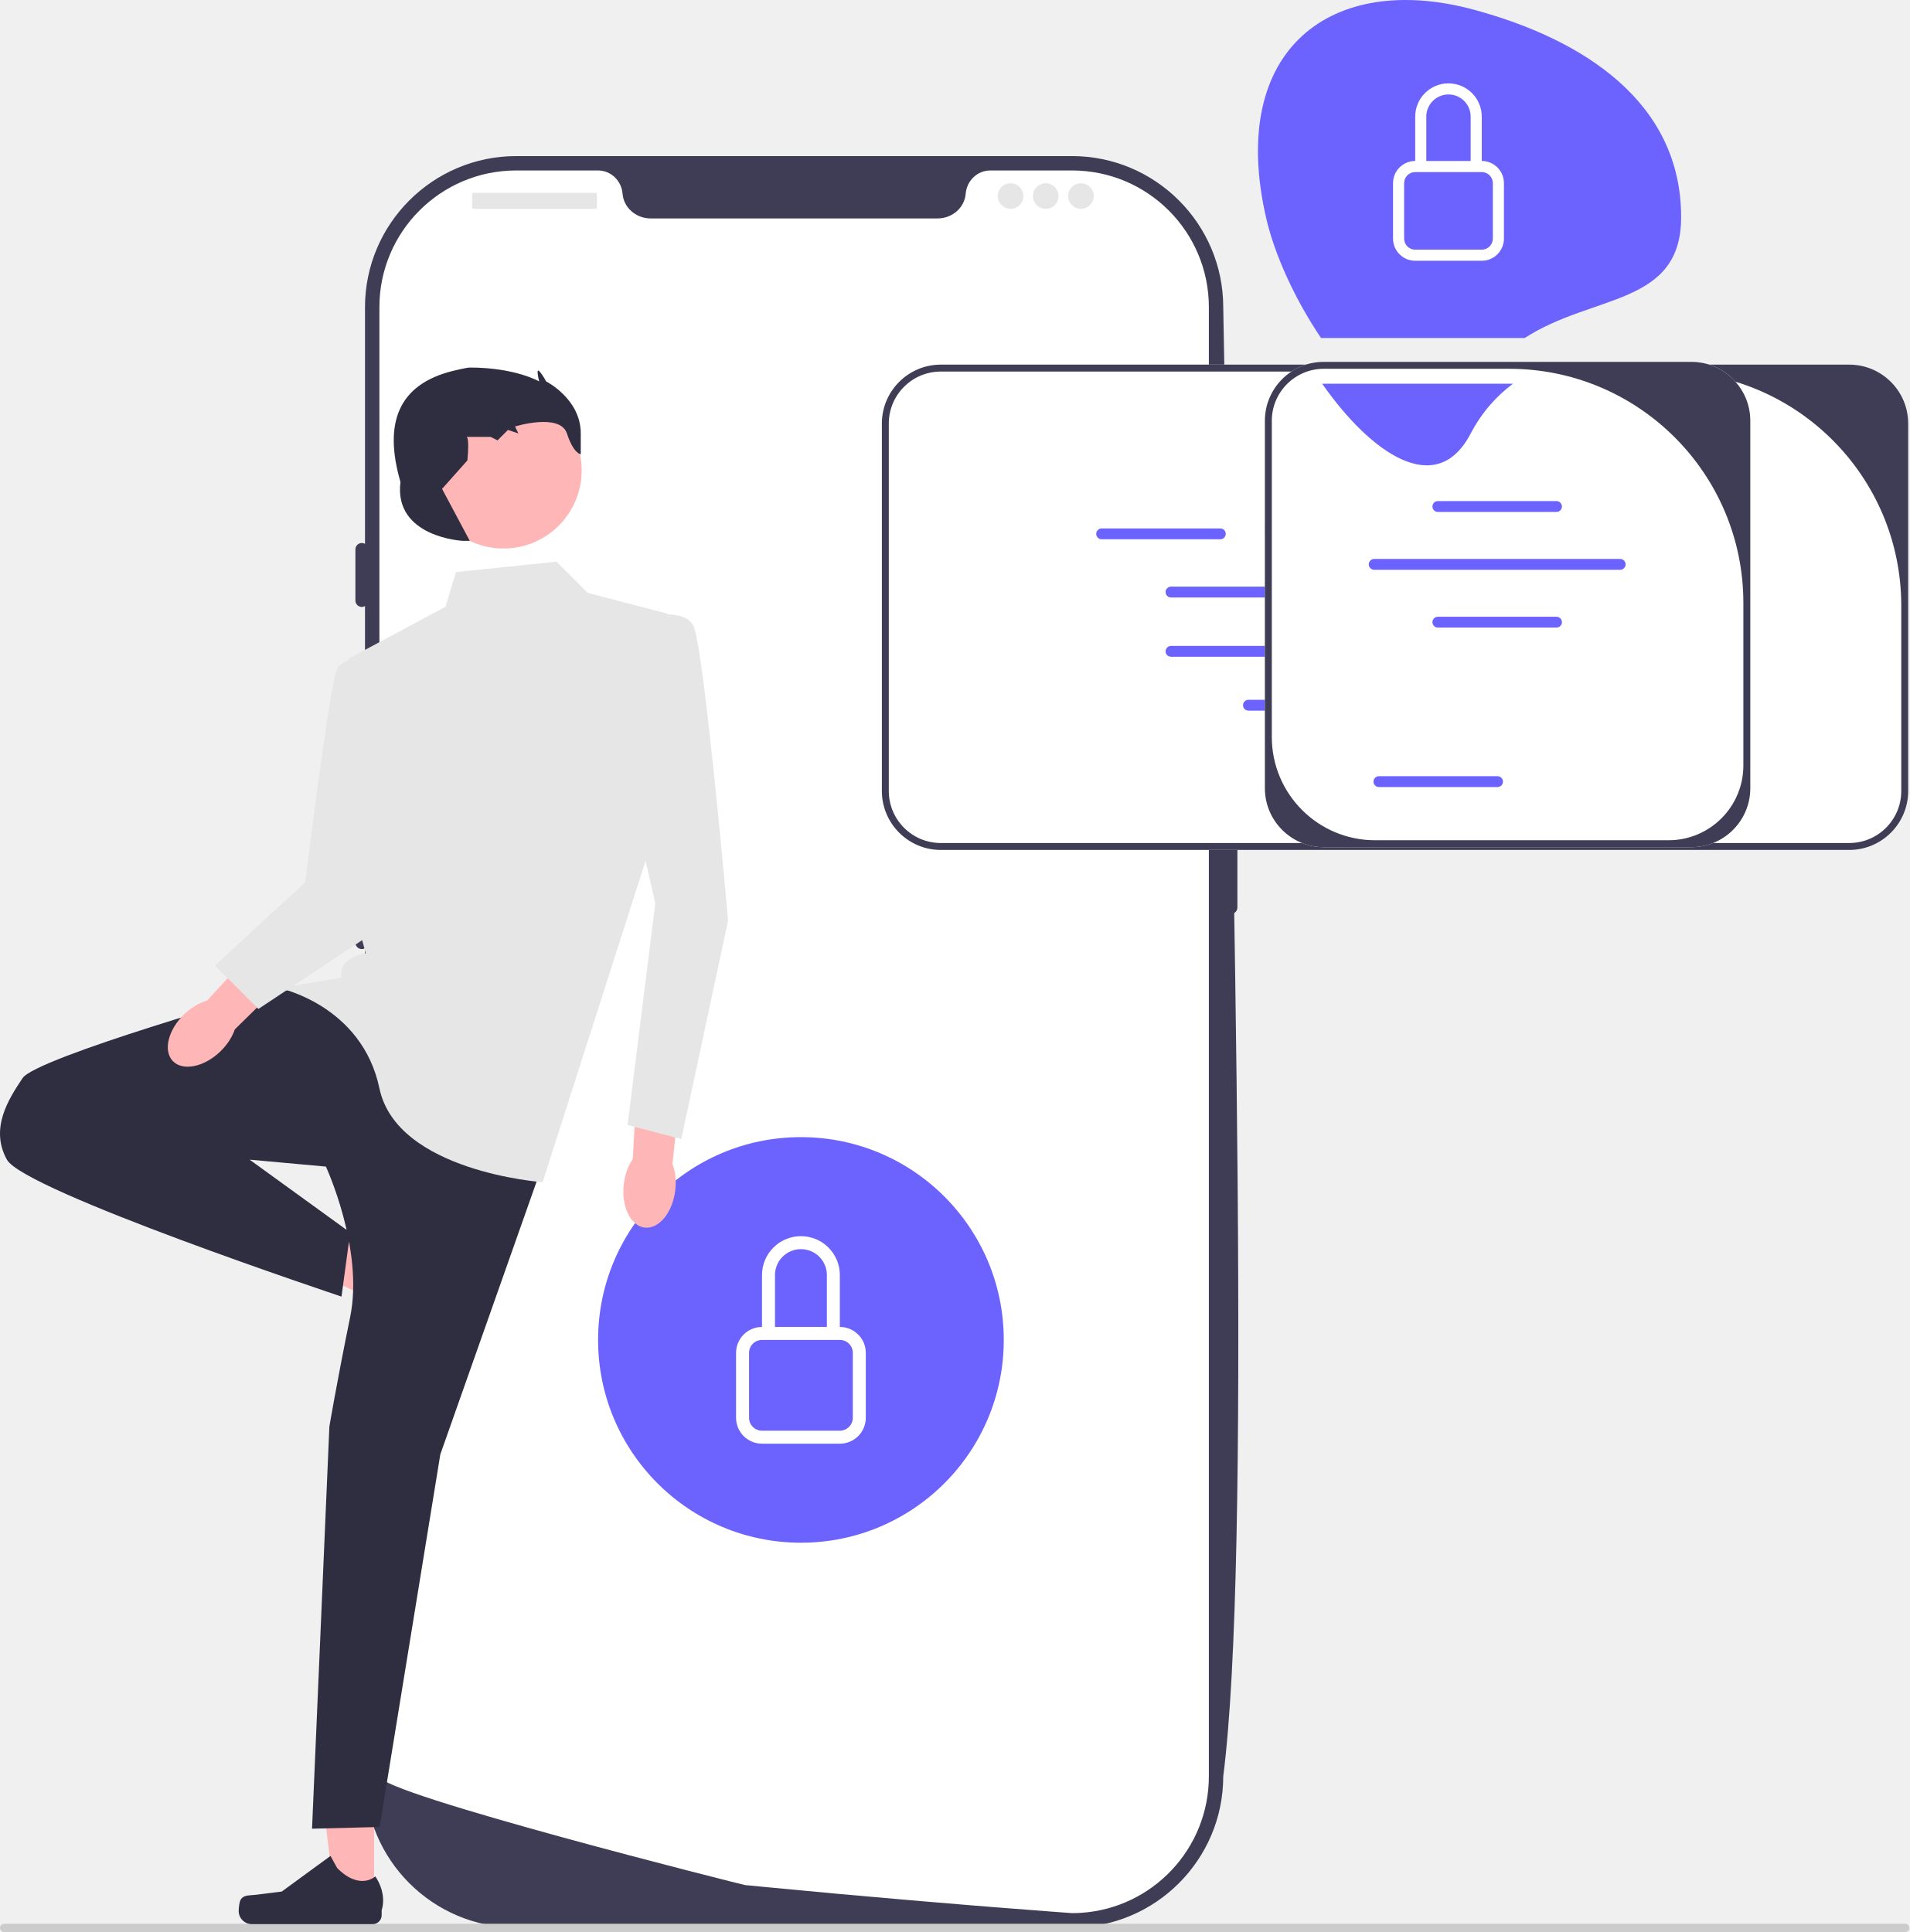
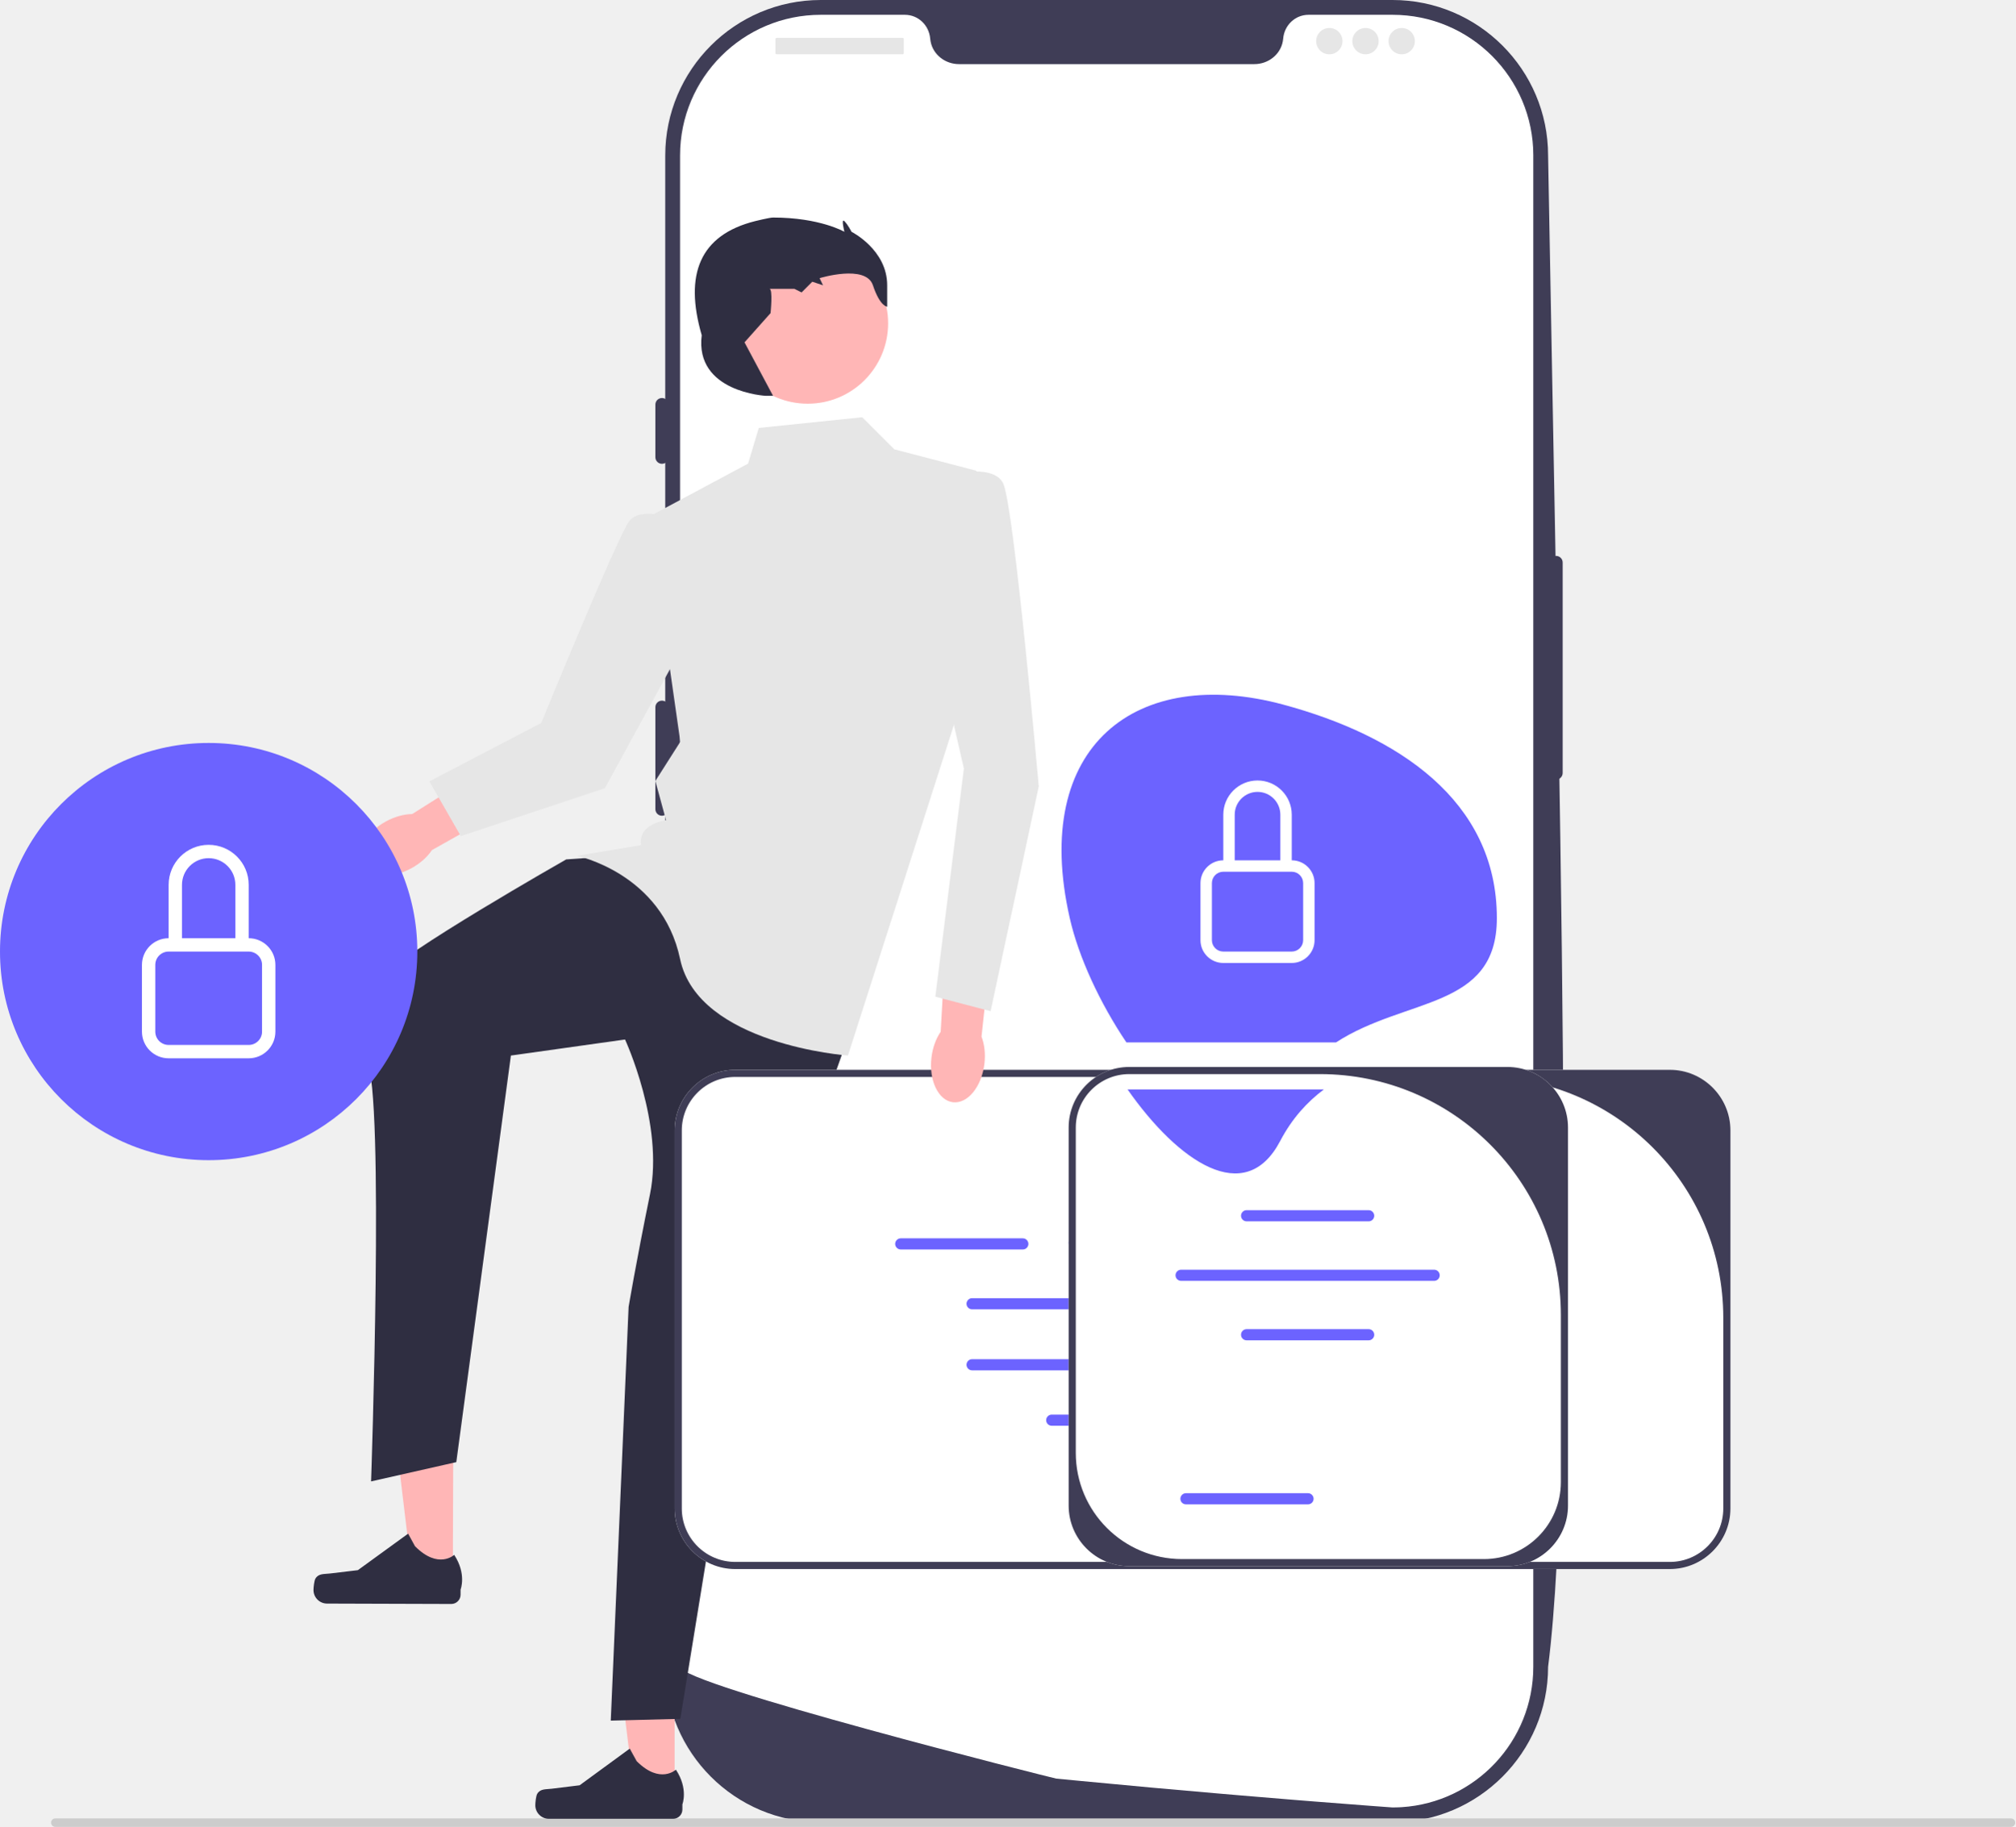
- <svg xmlns="http://www.w3.org/2000/svg" id="a" width="550.672" height="557.322" viewBox="0 0 550.672 557.322">
+ <svg xmlns="http://www.w3.org/2000/svg" id="a" width="564.984" height="512.296" viewBox="0 0 564.984 512.296">
  <g>
-     <path d="M309.186,556.032H148.874c-24.045,0-43.607-19.562-43.607-43.607V88.633c0-24.045,19.562-43.607,43.607-43.607h160.312c24.044,0,43.606,19.562,43.606,43.607,2.984,170.182,8.073,360.758,0,423.792,0,24.045-19.562,43.607-43.606,43.607l-0,0Z" fill="#3f3d56" />
-     <path d="M355.029,200.91c-1.017,0-1.845,.827-1.845,1.845v59.033c0,1.017,.827,1.845,1.845,1.845s1.845-.827,1.845-1.845v-59.033c0-1.017-.827-1.845-1.845-1.845Z" fill="#3f3d56" />
-     <path d="M348.642,88.633v423.784c0,20.929-16.289,38.049-36.886,39.377h-.009c-.304,.018-.609,.037-.922,.046-.544,.028-1.088,.037-1.642,.037,0,0-2.029-.148-5.737-.424-3.745-.277-9.196-.692-15.994-1.236-2.038-.157-4.188-.332-6.457-.517-4.52-.369-9.482-.775-14.804-1.236-2.121-.175-4.317-.369-6.558-.563-11.456-.987-24.287-2.14-37.818-3.45-2.288-.212-4.594-.434-6.918-.664-.609-.065-105.477-26.427-105.477-31.371V88.633c0-21.796,17.664-39.46,39.46-39.46h23.558c3.763,0,6.789,2.933,7.112,6.687,.028,.249,.055,.498,.101,.747,.683,3.773,4.142,6.401,7.979,6.401h82.805c3.837,0,7.296-2.629,7.979-6.401,.046-.249,.074-.498,.102-.747,.323-3.754,3.348-6.687,7.112-6.687h23.558c21.796,0,39.46,17.664,39.46,39.46h-0Z" fill="#fff" />
-     <path d="M104.345,156.635c-1.017,0-1.845,.827-1.845,1.845v14.758c0,1.017,.827,1.845,1.845,1.845s1.845-.827,1.845-1.845v-14.758c0-1.017-.827-1.845-1.845-1.845Z" fill="#3f3d56" />
-     <path d="M104.345,200.91c-1.017,0-1.845,.827-1.845,1.845v28.594c0,1.017,.827,1.845,1.845,1.845s1.845-.827,1.845-1.845v-28.594c0-1.017-.827-1.845-1.845-1.845v0Z" fill="#3f3d56" />
-     <path d="M104.345,241.495c-1.017,0-1.845,.827-1.845,1.845v28.594c0,1.017,.827,1.845,1.845,1.845s1.845-.827,1.845-1.845v-28.594c0-1.017-.827-1.845-1.845-1.845Z" fill="#3f3d56" />
-     <rect x="136.168" y="55.633" width="35.973" height="4.612" rx=".31" ry=".31" fill="#e6e6e6" />
-     <circle cx="291.454" cy="56.556" r="3.69" fill="#e6e6e6" />
-     <circle cx="301.6" cy="56.556" r="3.69" fill="#e6e6e6" />
-     <circle cx="311.747" cy="56.556" r="3.69" fill="#e6e6e6" />
+     <path d="M390.427,511.006H230.114c-24.045,0-43.607-19.562-43.607-43.607V43.607c0-24.045,19.562-43.607,43.607-43.607h160.312c24.044,0,43.606,19.562,43.606,43.607,2.984,170.182,8.073,360.758,0,423.792,0,24.045-19.562,43.607-43.606,43.607l-0,0Z" fill="#3f3d56" />
+     <path d="M436.269,155.885c-1.017,0-1.845,.827-1.845,1.845v59.033c0,1.017,.827,1.845,1.845,1.845s1.845-.827,1.845-1.845v-59.033c0-1.017-.827-1.845-1.845-1.845Z" fill="#3f3d56" />
+     <path d="M429.883,43.607V467.391c0,20.929-16.289,38.049-36.886,39.377h-.009c-.304,.018-.609,.037-.922,.046-.544,.028-1.088,.037-1.642,.037,0,0-2.029-.148-5.737-.424-3.745-.277-9.196-.692-15.994-1.236-2.038-.157-4.188-.332-6.457-.517-4.52-.369-9.482-.775-14.804-1.236-2.121-.175-4.317-.369-6.558-.563-11.456-.987-24.287-2.14-37.818-3.45-2.288-.212-4.594-.434-6.918-.664-.609-.065-105.477-26.427-105.477-31.371V43.607c0-21.796,17.664-39.46,39.46-39.46h23.558c3.763,0,6.789,2.933,7.112,6.687,.028,.249,.055,.498,.101,.747,.683,3.773,4.142,6.401,7.979,6.401h82.805c3.837,0,7.296-2.629,7.979-6.401,.046-.249,.074-.498,.102-.747,.323-3.754,3.348-6.687,7.112-6.687h23.558c21.796,0,39.46,17.664,39.46,39.46h-0Z" fill="#fff" />
+     <path d="M185.585,111.61c-1.017,0-1.845,.827-1.845,1.845v14.758c0,1.017,.827,1.845,1.845,1.845s1.845-.827,1.845-1.845v-14.758c0-1.017-.827-1.845-1.845-1.845Z" fill="#3f3d56" />
+     <path d="M185.585,155.885c-1.017,0-1.845,.827-1.845,1.845v28.594c0,1.017,.827,1.845,1.845,1.845s1.845-.827,1.845-1.845v-28.594c0-1.017-.827-1.845-1.845-1.845v0Z" fill="#3f3d56" />
+     <path d="M185.585,196.47c-1.017,0-1.845,.827-1.845,1.845v28.594c0,1.017,.827,1.845,1.845,1.845s1.845-.827,1.845-1.845v-28.594c0-1.017-.827-1.845-1.845-1.845Z" fill="#3f3d56" />
+     <rect x="217.408" y="10.608" width="35.973" height="4.612" rx=".31" ry=".31" fill="#e6e6e6" />
+     <circle cx="372.694" cy="11.53" r="3.69" fill="#e6e6e6" />
+     <circle cx="382.84" cy="11.53" r="3.69" fill="#e6e6e6" />
+     <circle cx="392.987" cy="11.53" r="3.69" fill="#e6e6e6" />
  </g>
-   <path d="M.002,556.132c0,.66,.53,1.19,1.19,1.19H549.482c.66,0,1.19-.53,1.19-1.19,0-.66-.53-1.19-1.19-1.19H1.192c-.66,0-1.19,.53-1.19,1.19Z" fill="#ccc" />
-   <circle cx="230.994" cy="386.526" r="58.5" fill="#6c63ff" />
-   <path d="M230.994,360.337c4.133,0,7.483,3.35,7.483,7.483v14.965h-14.965v-14.965c0-4.133,3.35-7.483,7.483-7.483Zm11.224,22.448v-14.965c0-6.199-5.025-11.224-11.224-11.224s-11.224,5.025-11.224,11.224v14.965c-4.133,0-7.483,3.35-7.483,7.483v18.706c0,4.133,3.35,7.483,7.483,7.483h22.448c4.133,0,7.483-3.35,7.483-7.483v-18.706c0-4.133-3.35-7.483-7.483-7.483h0Zm-22.448,3.741h22.448c2.066,0,3.741,1.675,3.741,3.741v18.706c0,2.066-1.675,3.741-3.741,3.741h-22.448c-2.066,0-3.741-1.675-3.741-3.741v-18.706c0-2.066,1.675-3.741,3.741-3.741Z" fill="#fff" />
+   <path d="M14.314,511.106c0,.66,.53,1.19,1.19,1.19H563.794c.66,0,1.19-.53,1.19-1.19,0-.66-.53-1.19-1.19-1.19H15.504c-.66,0-1.19,.53-1.19,1.19Z" fill="#ccc" />
  <g>
-     <path d="M179.91,341.569c-.771,6.44,1.926,12.059,6.024,12.549s8.046-4.332,8.817-10.772c.338-2.819,.011-5.481-.808-7.624l2.926-27.329-12.854-1.1-1.52,27.058c-1.301,1.889-2.247,4.398-2.585,7.217Z" fill="#ffb6b6" />
+     <polygon points="189.133 503.29 177.89 503.289 172.541 459.92 189.136 459.921 189.133 503.29" fill="#ffb6b6" />
+     <path d="M150.611,503.035h0c-.35,.59-.535,2.493-.535,3.178h0c0,2.108,1.709,3.816,3.816,3.816h34.821c1.438,0,2.603-1.166,2.603-2.603v-1.45s1.723-4.357-1.824-9.727c0,0-4.408,4.205-10.994-2.381l-1.942-3.518-14.059,10.282-7.793,.959c-1.705,.21-3.216-.033-4.093,1.444h-0v0Z" fill="#2f2e41" />
+   </g>
+   <g>
+     <polygon points="126.954 443.052 115.71 443.015 110.499 399.629 127.094 399.683 126.954 443.052" fill="#ffb6b6" />
+     <path d="M88.432,442.675h0c-.352,.589-.543,2.491-.545,3.177h0c-.007,2.108,1.696,3.822,3.804,3.828l34.82,.111c1.438,.005,2.607-1.157,2.612-2.595l.005-1.45s1.736-4.352-1.793-9.733c0,0-4.421,4.191-10.986-2.416l-1.931-3.525-14.092,10.237-7.796,.934c-1.706,.204-3.216-.043-4.098,1.431h-0Z" fill="#2f2e41" />
+   </g>
+   <path d="M172.734,240l-14,1s-47.396,26.947-51.396,32.947-9.5,14.5-4.5,23.5,1.195,117.973,1.195,117.973l23.893-5.405,15.308-114.015,32-4.5s11,23.732,7,43.366-6,31.634-6,31.634l-5,116,19.5-.5,17.5-107.5,30-85-39-46-26.5-3.5Z" fill="#2f2e41" />
+   <path d="M241.734,117l-29,3-3,10-28,15,9,63-7,11,3,11s-8,1-7,7l-18,3s23.874,4.874,28.937,28.937,47.063,27.063,47.063,27.063l33-103,3-61-23-6-9-9Z" fill="#e6e6e6" />
+   <circle cx="226.451" cy="90.661" r="22.544" fill="#ffb6b6" />
+   <path d="M214.734,111h0s-20-1-18-17c-4.95-17.038-.569-28.101,15-32,0,0,4-1,5-1,13.153,0,20,4,20,4,0,0-1-3.961,0-2.98s2,2.98,2,2.98c0,0,10,5,10,15s0,6,0,6c0,0-2,0-4-6s-14.949-2-14.949-2l.949,2-3-1-3,3-2-1s-8,0-7,0,.303,6.796,.303,6.796l-7.303,8.204,8,15h-2Z" fill="#2f2e41" />
+   <path d="M108.18,230.354c-5.693,3.107-8.706,8.563-6.728,12.186s8.196,4.041,13.889,.934c2.492-1.36,4.471-3.17,5.742-5.08l23.959-13.469-6.56-11.109-22.923,14.457c-2.294,.036-4.886,.721-7.379,2.081Z" fill="#ffb6b6" />
+   <path d="M188.978,145.467s-9.392-3.576-12.628,.729-24.613,56.535-24.613,56.535l-31.364,16.38,8.82,15.359,40.387-13.446,26.647-48.733-7.249-26.823Z" fill="#e6e6e6" />
+   <g>
+     <path d="M485.149,316.998v106c0,9.374-7.626,17-17,17H206.149c-9.374,0-17-7.626-17-17v-106c0-9.374,7.626-17,17-17H468.149c9.374,0,17,7.626,17,17Z" fill="#fff" />
+     <path d="M485.149,316.998v106c0,9.374-7.626,17-17,17H206.149c-9.374,0-17-7.626-17-17v-106c0-9.374,7.626-17,17-17H468.149c9.374,0,17,7.626,17,17Zm-17,121c8.284,0,15-6.716,15-15v-53.441c0-37.312-30.247-67.559-67.559-67.559H206.149c-8.284,0-15,6.716-15,15v106c0,8.284,6.716,15,15,15H468.149Z" fill="#3f3d56" />
    <g>
-       <polygon points="107.893 548.316 96.649 548.315 91.301 504.946 107.895 504.947 107.893 548.316" fill="#ffb6b6" />
-       <path d="M69.371,548.061h0c-.35,.59-.535,2.493-.535,3.178h0c0,2.108,1.709,3.816,3.816,3.816h34.821c1.438,0,2.603-1.166,2.603-2.603v-1.45s1.723-4.357-1.824-9.727c0,0-4.408,4.205-10.994-2.381l-1.942-3.518-14.059,10.282-7.793,.959c-1.705,.21-3.216-.033-4.093,1.444h-0v0Z" fill="#2f2e41" />
+       <path d="M306.76,364.039h-34.221c-.863,0-1.565,.702-1.565,1.564s.702,1.565,1.565,1.565h34.221c.863,0,1.564-.702,1.564-1.565s-.702-1.564-1.564-1.564Z" fill="#6c63ff" />
+       <path d="M358.76,364.039h-34.221c-.863,0-1.565,.702-1.565,1.564s.702,1.565,1.565,1.565h34.221c.863,0,1.564-.702,1.564-1.565s-.702-1.564-1.564-1.564Z" fill="#6c63ff" />
    </g>
    <g>
-       <polygon points="121.909 369.483 115.861 378.962 76.422 360.147 85.348 346.157 121.909 369.483" fill="#ffb6b6" />
-       <path d="M100.976,401.823h0c.309,.612,1.814,1.791,2.392,2.16h0c1.777,1.134,4.136,.612,5.27-1.165l18.727-29.356c.773-1.212,.418-2.822-.795-3.595l-1.222-.78s-2.747-3.796-9.182-3.694c0,0,1.175,5.978-7.92,7.988l-4.011-.255,1.107,17.383-3.382,7.086c-.74,1.55-1.757,2.694-.984,4.228l-0,0h-0Z" fill="#2f2e41" />
+       <path d="M306.76,381.145h-34.221c-.863,0-1.565,.702-1.565,1.564s.702,1.565,1.565,1.565h34.221c.863,0,1.564-.702,1.564-1.565s-.702-1.564-1.564-1.564Z" fill="#6c63ff" />
+       <path d="M358.76,381.145h-34.221c-.863,0-1.565,.702-1.565,1.564s.702,1.565,1.565,1.565h34.221c.863,0,1.564-.702,1.564-1.565s-.702-1.564-1.564-1.564Z" fill="#6c63ff" />
+       <path d="M412.324,382.71c0-.863-.702-1.564-1.564-1.564h-34.221c-.863,0-1.565,.702-1.565,1.564s.702,1.565,1.565,1.565h34.221c.863,0,1.564-.702,1.564-1.565Z" fill="#6c63ff" />
    </g>
-     <path d="M91.494,285.026l-14,1s-67,19-71,25-9.5,14.5-4.5,23.5,96.5,39.5,96.5,39.5l2.5-18.5-29-21,22,2s11,23.732,7,43.366-6,31.634-6,31.634l-5,116,19.5-.5,17.5-107.5,30-85-39-46-26.5-3.5Z" fill="#2f2e41" />
-     <path d="M160.494,162.026l-29,3-3,10-28,15,9,63-7,11,3,11s-8,1-7,7l-18,3s23.874,4.874,28.937,28.937,47.063,27.063,47.063,27.063l33-103,3-61-23-6-9-9Z" fill="#e6e6e6" />
-     <path d="M182.994,178.526s14-4,17,2,10,85,10,85l-13.5,63.059-15.5-4.059,8-64-11-48,5-34Z" fill="#e6e6e6" />
-     <circle cx="145.211" cy="135.687" r="22.544" fill="#ffb6b6" />
-     <path d="M133.494,156.026h0s-20-1-18-17c-4.95-17.038-.569-28.101,15-32,0,0,4-1,5-1,13.153,0,20,4,20,4,0,0-1-3.961,0-2.98s2,2.98,2,2.98c0,0,10,5,10,15s0,6,0,6c0,0-2,0-4-6s-14.949-2-14.949-2l.949,2-3-1-3,3-2-1s-8,0-7,0,.303,6.796,.303,6.796l-7.303,8.204,8,15h-2Z" fill="#2f2e41" />
-     <path d="M53.159,292.563c-4.685,4.486-6.168,10.539-3.314,13.52s8.966,1.761,13.651-2.724c2.051-1.964,3.488-4.228,4.216-6.403l19.612-19.257-9.233-9.011-18.354,19.94c-2.205,.634-4.529,1.971-6.579,3.935Z" fill="#ffb6b6" />
-     <path d="M108.994,189.526s-10-1-12,4-9,61-9,61l-26,24,12.524,12.524,35.476-23.524,13-54-14-24Z" fill="#e6e6e6" />
+     <g>
+       <path d="M286.76,350.381c.863,0,1.564-.702,1.564-1.565s-.702-1.564-1.564-1.564h-34.221c-.863,0-1.565,.702-1.565,1.564s.702,1.565,1.565,1.565h34.221Z" fill="#6c63ff" />
+       <path d="M387.539,349.744h34.221c.863,0,1.564-.702,1.564-1.565s-.702-1.564-1.564-1.564h-34.221c-.863,0-1.565,.702-1.565,1.564s.702,1.565,1.565,1.565Z" fill="#6c63ff" />
+       <path d="M301.176,350.073h70.947c.863,0,1.564-.702,1.564-1.565s-.702-1.564-1.564-1.564h-70.947c-.863,0-1.565,.702-1.565,1.564s.702,1.565,1.565,1.565Z" fill="#6c63ff" />
+     </g>
+     <path d="M329.09,396.687h-34.221c-.863,0-1.565,.702-1.565,1.564s.702,1.565,1.565,1.565h34.221c.863,0,1.564-.702,1.564-1.565s-.702-1.564-1.564-1.564Z" fill="#6c63ff" />
+     <g>
+       <path d="M439.611,316.199v106c0,9.374-7.626,17-17,17h-106c-9.374,0-17-7.626-17-17v-106c0-9.374,7.626-17,17-17h106c9.374,0,17,7.626,17,17Z" fill="#fff" />
+       <path d="M439.611,316.199v106c0,9.374-7.626,17-17,17h-106c-9.374,0-17-7.626-17-17v-106c0-9.374,7.626-17,17-17h106c9.374,0,17,7.626,17,17Zm-23.576,121c11.916,0,21.576-9.66,21.576-21.576v-46.865c0-37.312-30.247-67.559-67.559-67.559h-53.441c-8.284,0-15,6.716-15,15v91.211c0,16.452,13.337,29.789,29.789,29.789h84.635v0h-0Z" fill="#3f3d56" />
+       <path d="M383.722,342.491h-34.221c-.863,0-1.565-.702-1.565-1.565s.702-1.564,1.565-1.564h34.221c.863,0,1.564,.702,1.564,1.564s-.702,1.565-1.564,1.565v0Z" fill="#6c63ff" />
+       <path d="M383.722,375.855h-34.221c-.863,0-1.565-.702-1.565-1.565s.702-1.564,1.565-1.564h34.221c.863,0,1.564,.702,1.564,1.564s-.702,1.565-1.564,1.565v0Z" fill="#6c63ff" />
+       <path d="M366.722,421.855h-34.221c-.863,0-1.565-.702-1.565-1.565s.702-1.564,1.565-1.564h34.221c.863,0,1.564,.702,1.564,1.564s-.702,1.565-1.564,1.565v0Z" fill="#6c63ff" />
+       <path d="M402.085,359.184h-70.947c-.863,0-1.565-.702-1.565-1.565s.702-1.564,1.565-1.564h70.947c.863,0,1.564,.702,1.564,1.564s-.702,1.565-1.564,1.565v0Z" fill="#6c63ff" />
+     </g>
+     <g>
+       <g>
+         <path d="M419.667,257.462c0-33.067-27.948-51.258-59.873-59.873-40.931-11.046-70.908,11.306-59.873,59.873,2.501,11.007,8.482,23.863,15.886,34.86h58.754c19.626-12.777,45.106-9.194,45.106-34.86Z" fill="#6c63ff" />
+         <path d="M358.914,319.972c3.342-6.371,7.579-10.968,12.248-14.467h-55.03c14.164,20.232,32.947,33.217,42.782,14.467Z" fill="#6c63ff" />
+       </g>
+       <path d="M352.564,222.062c3.533,0,6.397,2.864,6.397,6.397v12.794h-12.794v-12.794c0-3.533,2.864-6.397,6.397-6.397Zm9.595,19.19v-12.794c0-5.299-4.296-9.595-9.595-9.595s-9.595,4.296-9.595,9.595v12.794c-3.533,0-6.397,2.864-6.397,6.397v15.992c0,3.533,2.864,6.397,6.397,6.397h19.19c3.533,0,6.397-2.864,6.397-6.397v-15.992c0-3.533-2.864-6.397-6.397-6.397h0Zm-19.19,3.198h19.19c1.766,0,3.198,1.432,3.198,3.198v15.992c0,1.766-1.432,3.198-3.198,3.198h-19.19c-1.766,0-3.198-1.432-3.198-3.198v-15.992c0-1.766,1.432-3.198,3.198-3.198Z" fill="#fff" />
+     </g>
  </g>
-   <path d="M550.337,122.183v106c0,9.374-7.626,17-17,17H271.337c-9.374,0-17-7.626-17-17V122.183c0-9.374,7.626-17,17-17h262c9.374,0,17,7.626,17,17Z" fill="#fff" />
-   <path d="M550.337,122.183v106c0,9.374-7.626,17-17,17H271.337c-9.374,0-17-7.626-17-17V122.183c0-9.374,7.626-17,17-17h262c9.374,0,17,7.626,17,17Zm-17,121c8.284,0,15-6.716,15-15v-53.441c0-37.312-30.247-67.559-67.559-67.559h-209.441c-8.284,0-15,6.716-15,15v106c0,8.284,6.716,15,15,15h262Z" fill="#3f3d56" />
+   <path d="M261.15,296.543c-.771,6.44,1.926,12.059,6.024,12.549s8.046-4.332,8.817-10.772c.338-2.819,.011-5.481-.808-7.624l2.926-27.329-12.854-1.1-1.52,27.058c-1.301,1.889-2.247,4.398-2.585,7.217Z" fill="#ffb6b6" />
+   <path d="M264.234,133.5s14-4,17,2,10,85,10,85l-13.5,63.059-15.5-4.059,8-64-11-48,5-34Z" fill="#e6e6e6" />
  <g>
-     <path d="M371.947,169.225h-34.221c-.863,0-1.565,.702-1.565,1.564s.702,1.565,1.565,1.565h34.221c.863,0,1.564-.702,1.564-1.565s-.702-1.564-1.564-1.564Z" fill="#6c63ff" />
-     <path d="M423.947,169.225h-34.221c-.863,0-1.565,.702-1.565,1.564s.702,1.565,1.565,1.565h34.221c.863,0,1.564-.702,1.564-1.565s-.702-1.564-1.564-1.564Z" fill="#6c63ff" />
-   </g>
-   <g>
-     <path d="M371.947,186.331h-34.221c-.863,0-1.565,.702-1.565,1.564s.702,1.565,1.565,1.565h34.221c.863,0,1.564-.702,1.564-1.565s-.702-1.564-1.564-1.564Z" fill="#6c63ff" />
-     <path d="M423.947,186.331h-34.221c-.863,0-1.565,.702-1.565,1.564s.702,1.565,1.565,1.565h34.221c.863,0,1.564-.702,1.564-1.565s-.702-1.564-1.564-1.564Z" fill="#6c63ff" />
-     <path d="M477.512,187.895c0-.863-.702-1.564-1.564-1.564h-34.221c-.863,0-1.565,.702-1.565,1.564s.702,1.565,1.565,1.565h34.221c.863,0,1.564-.702,1.564-1.565Z" fill="#6c63ff" />
-   </g>
-   <g>
-     <path d="M351.947,155.566c.863,0,1.564-.702,1.564-1.565s-.702-1.564-1.564-1.564h-34.221c-.863,0-1.565,.702-1.565,1.564s.702,1.565,1.565,1.565h34.221Z" fill="#6c63ff" />
-     <path d="M452.727,154.929h34.221c.863,0,1.564-.702,1.564-1.565s-.702-1.564-1.564-1.564h-34.221c-.863,0-1.565,.702-1.565,1.564s.702,1.565,1.565,1.565Z" fill="#6c63ff" />
-     <path d="M366.363,155.259h70.947c.863,0,1.564-.702,1.564-1.565s-.702-1.564-1.564-1.564h-70.947c-.863,0-1.565,.702-1.565,1.564s.702,1.565,1.565,1.565Z" fill="#6c63ff" />
-   </g>
-   <path d="M394.278,201.872h-34.221c-.863,0-1.565,.702-1.565,1.564s.702,1.565,1.565,1.565h34.221c.863,0,1.564-.702,1.564-1.565s-.702-1.564-1.564-1.564Z" fill="#6c63ff" />
-   <g>
-     <path d="M504.799,121.384v106c0,9.374-7.626,17-17,17h-106c-9.374,0-17-7.626-17-17V121.384c0-9.374,7.626-17,17-17h106c9.374,0,17,7.626,17,17Z" fill="#fff" />
-     <path d="M504.799,121.384v106c0,9.374-7.626,17-17,17h-106c-9.374,0-17-7.626-17-17V121.384c0-9.374,7.626-17,17-17h106c9.374,0,17,7.626,17,17Zm-23.576,121c11.916,0,21.576-9.66,21.576-21.576v-46.865c0-37.312-30.247-67.559-67.559-67.559h-53.441c-8.284,0-15,6.716-15,15v91.211c0,16.452,13.337,29.789,29.789,29.789h84.635v0h-0Z" fill="#3f3d56" />
-     <path d="M448.909,147.676h-34.221c-.863,0-1.565-.702-1.565-1.565s.702-1.564,1.565-1.564h34.221c.863,0,1.564,.702,1.564,1.564s-.702,1.565-1.564,1.565v0Z" fill="#6c63ff" />
-     <path d="M448.909,181.04h-34.221c-.863,0-1.565-.702-1.565-1.565s.702-1.564,1.565-1.564h34.221c.863,0,1.564,.702,1.564,1.564s-.702,1.565-1.564,1.565v0Z" fill="#6c63ff" />
-     <path d="M431.909,227.04h-34.221c-.863,0-1.565-.702-1.565-1.565s.702-1.564,1.565-1.564h34.221c.863,0,1.564,.702,1.564,1.564s-.702,1.565-1.564,1.565v0Z" fill="#6c63ff" />
-     <path d="M467.272,164.369h-70.947c-.863,0-1.565-.702-1.565-1.565s.702-1.564,1.565-1.564h70.947c.863,0,1.564,.702,1.564,1.564s-.702,1.565-1.564,1.565v0Z" fill="#6c63ff" />
-   </g>
-   <g>
-     <g>
-       <path d="M484.854,62.647c0-33.067-27.948-51.258-59.873-59.873-40.931-11.046-70.908,11.306-59.873,59.873,2.501,11.007,8.482,23.863,15.886,34.86h58.754c19.626-12.777,45.106-9.194,45.106-34.86Z" fill="#6c63ff" />
-       <path d="M424.102,125.157c3.342-6.371,7.579-10.968,12.248-14.467h-55.03c14.164,20.232,32.947,33.217,42.782,14.467Z" fill="#6c63ff" />
-     </g>
-     <path d="M417.752,27.247c3.533,0,6.397,2.864,6.397,6.397v12.794h-12.794v-12.794c0-3.533,2.864-6.397,6.397-6.397Zm9.595,19.19v-12.794c0-5.299-4.296-9.595-9.595-9.595s-9.595,4.296-9.595,9.595v12.794c-3.533,0-6.397,2.864-6.397,6.397v15.992c0,3.533,2.864,6.397,6.397,6.397h19.19c3.533,0,6.397-2.864,6.397-6.397v-15.992c0-3.533-2.864-6.397-6.397-6.397h0Zm-19.19,3.198h19.19c1.766,0,3.198,1.432,3.198,3.198v15.992c0,1.766-1.432,3.198-3.198,3.198h-19.19c-1.766,0-3.198-1.432-3.198-3.198v-15.992c0-1.766,1.432-3.198,3.198-3.198Z" fill="#fff" />
+     <circle cx="58.5" cy="266.84" r="58.5" fill="#6c63ff" />
+     <path d="M58.5,240.651c4.133,0,7.483,3.35,7.483,7.483v14.965h-14.965v-14.965c0-4.133,3.35-7.483,7.483-7.483Zm11.224,22.448v-14.965c0-6.199-5.025-11.224-11.224-11.224s-11.224,5.025-11.224,11.224v14.965c-4.133,0-7.483,3.35-7.483,7.483v18.706c0,4.133,3.35,7.483,7.483,7.483h22.448c4.133,0,7.483-3.35,7.483-7.483v-18.706c0-4.133-3.35-7.483-7.483-7.483h0Zm-22.448,3.741h22.448c2.066,0,3.741,1.675,3.741,3.741v18.706c0,2.066-1.675,3.741-3.741,3.741h-22.448c-2.066,0-3.741-1.675-3.741-3.741v-18.706c0-2.066,1.675-3.741,3.741-3.741Z" fill="#fff" />
  </g>
</svg>
